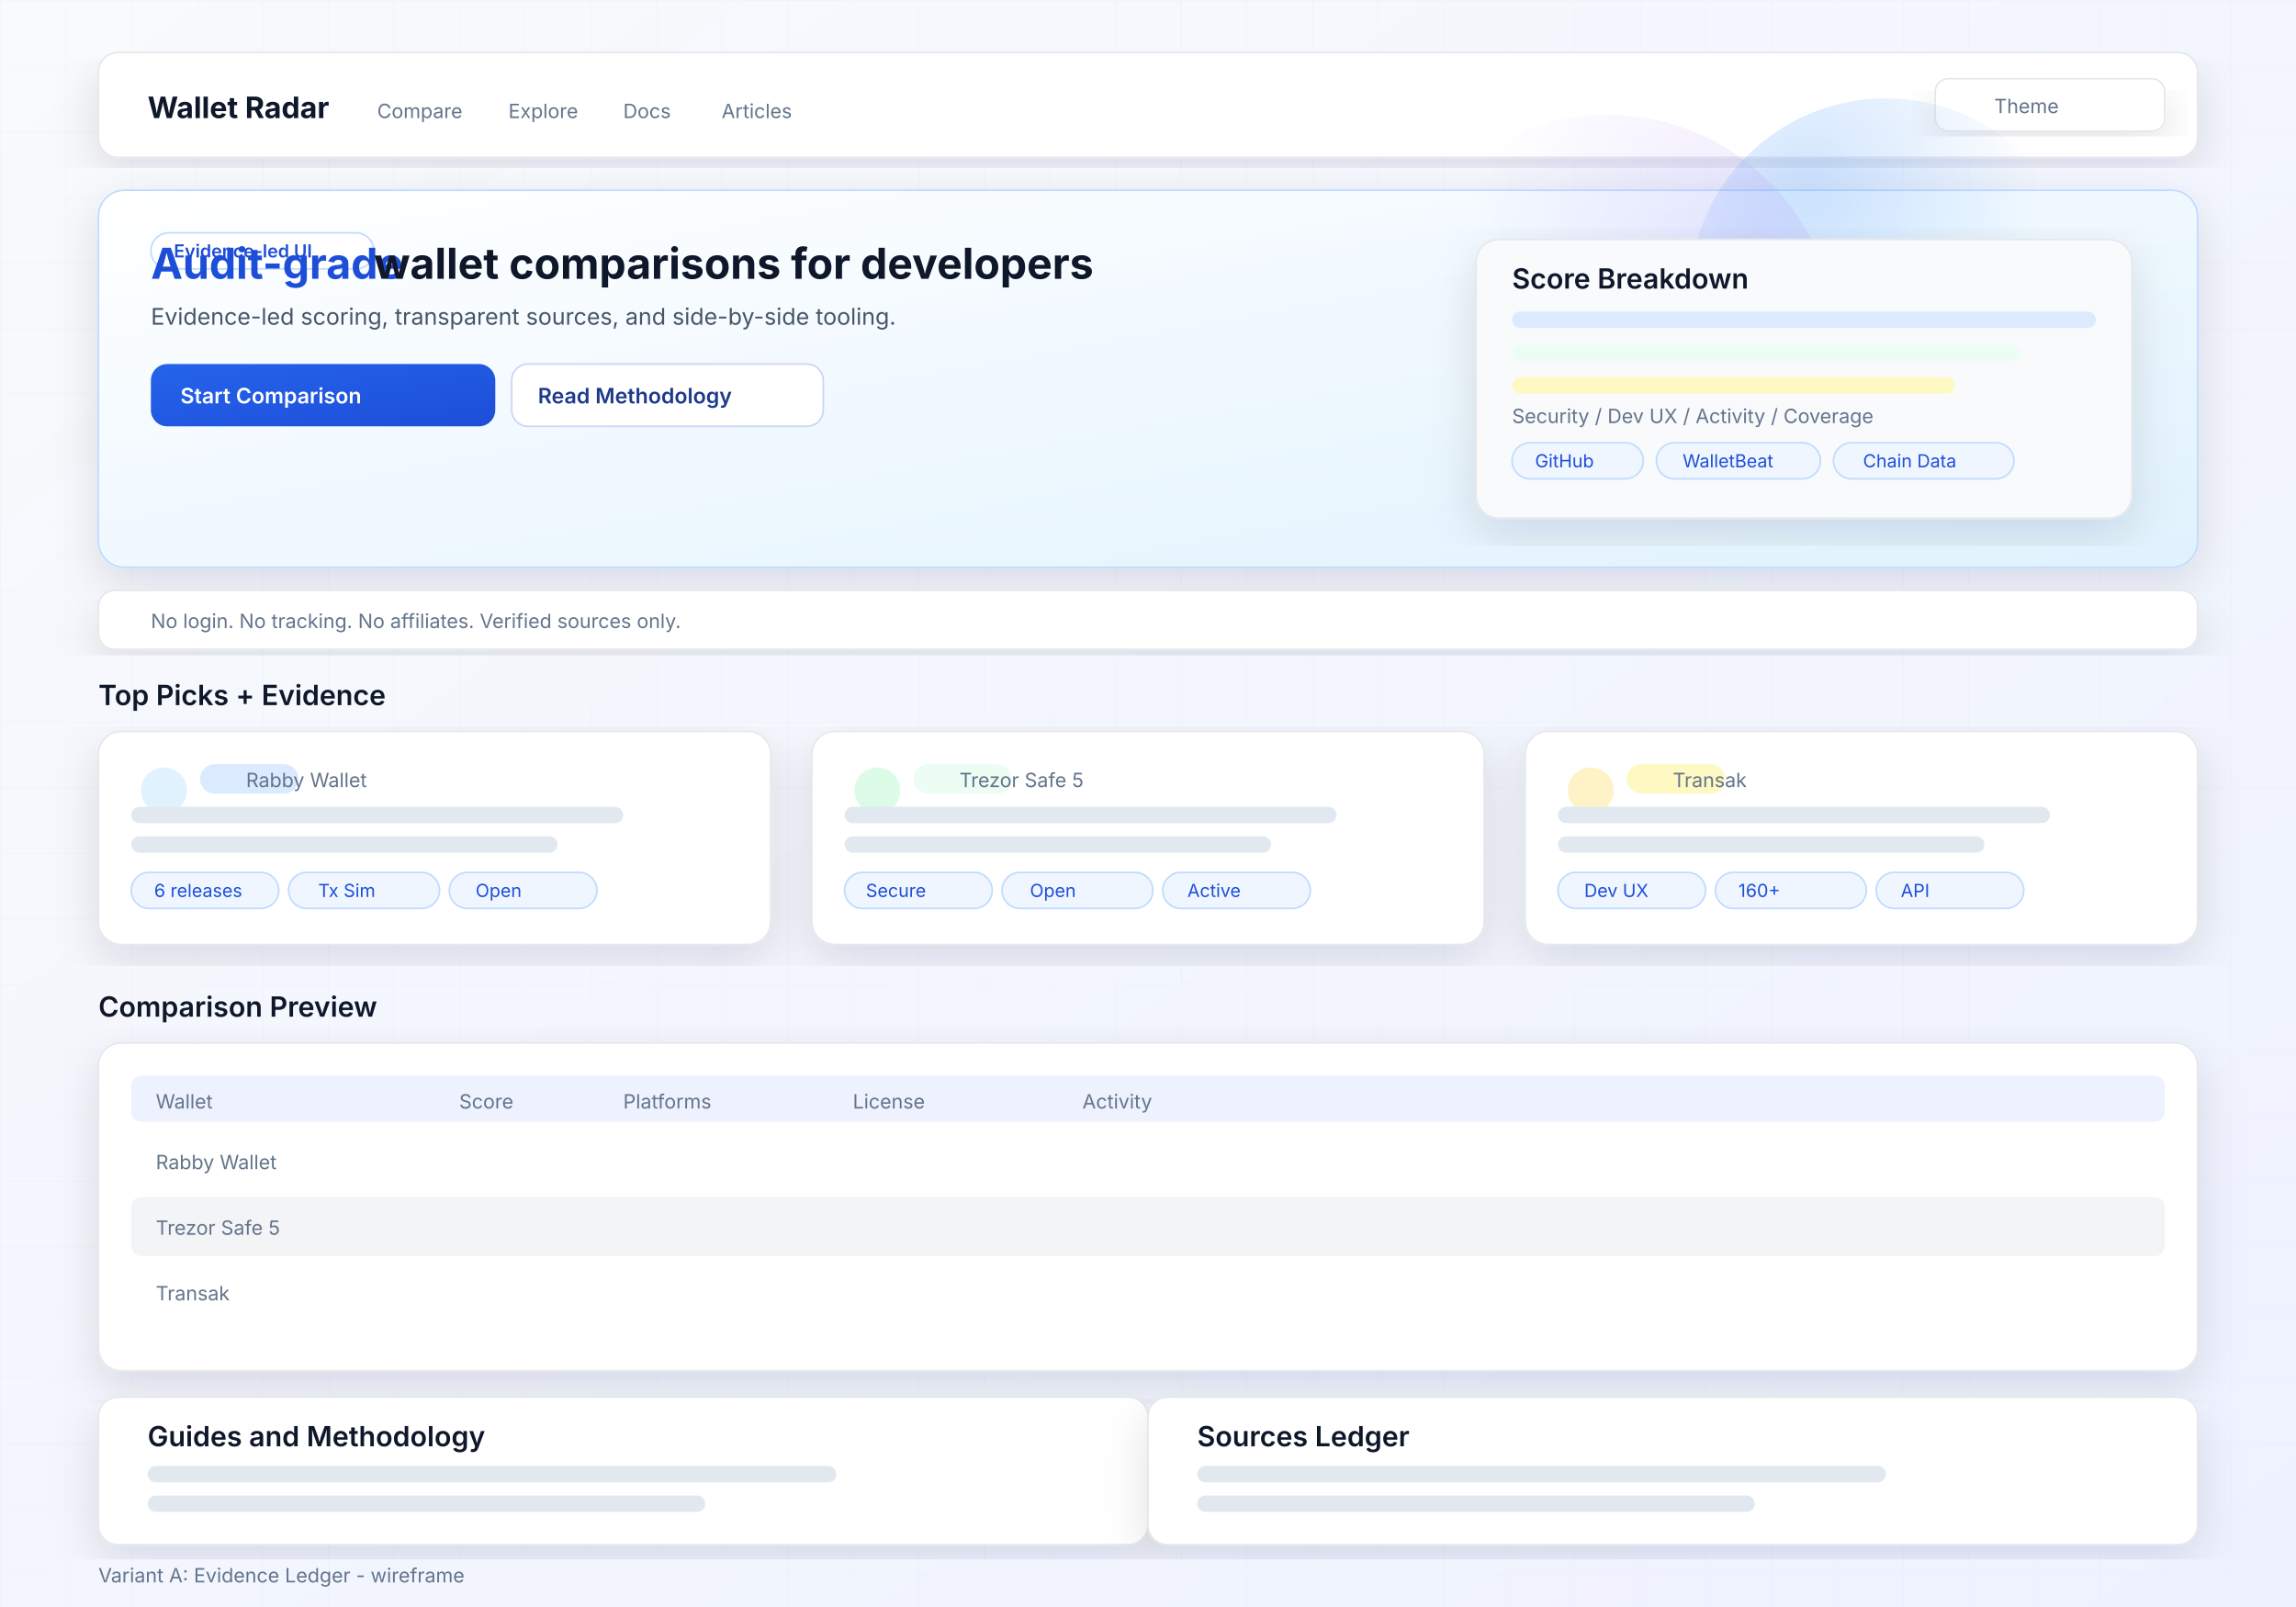
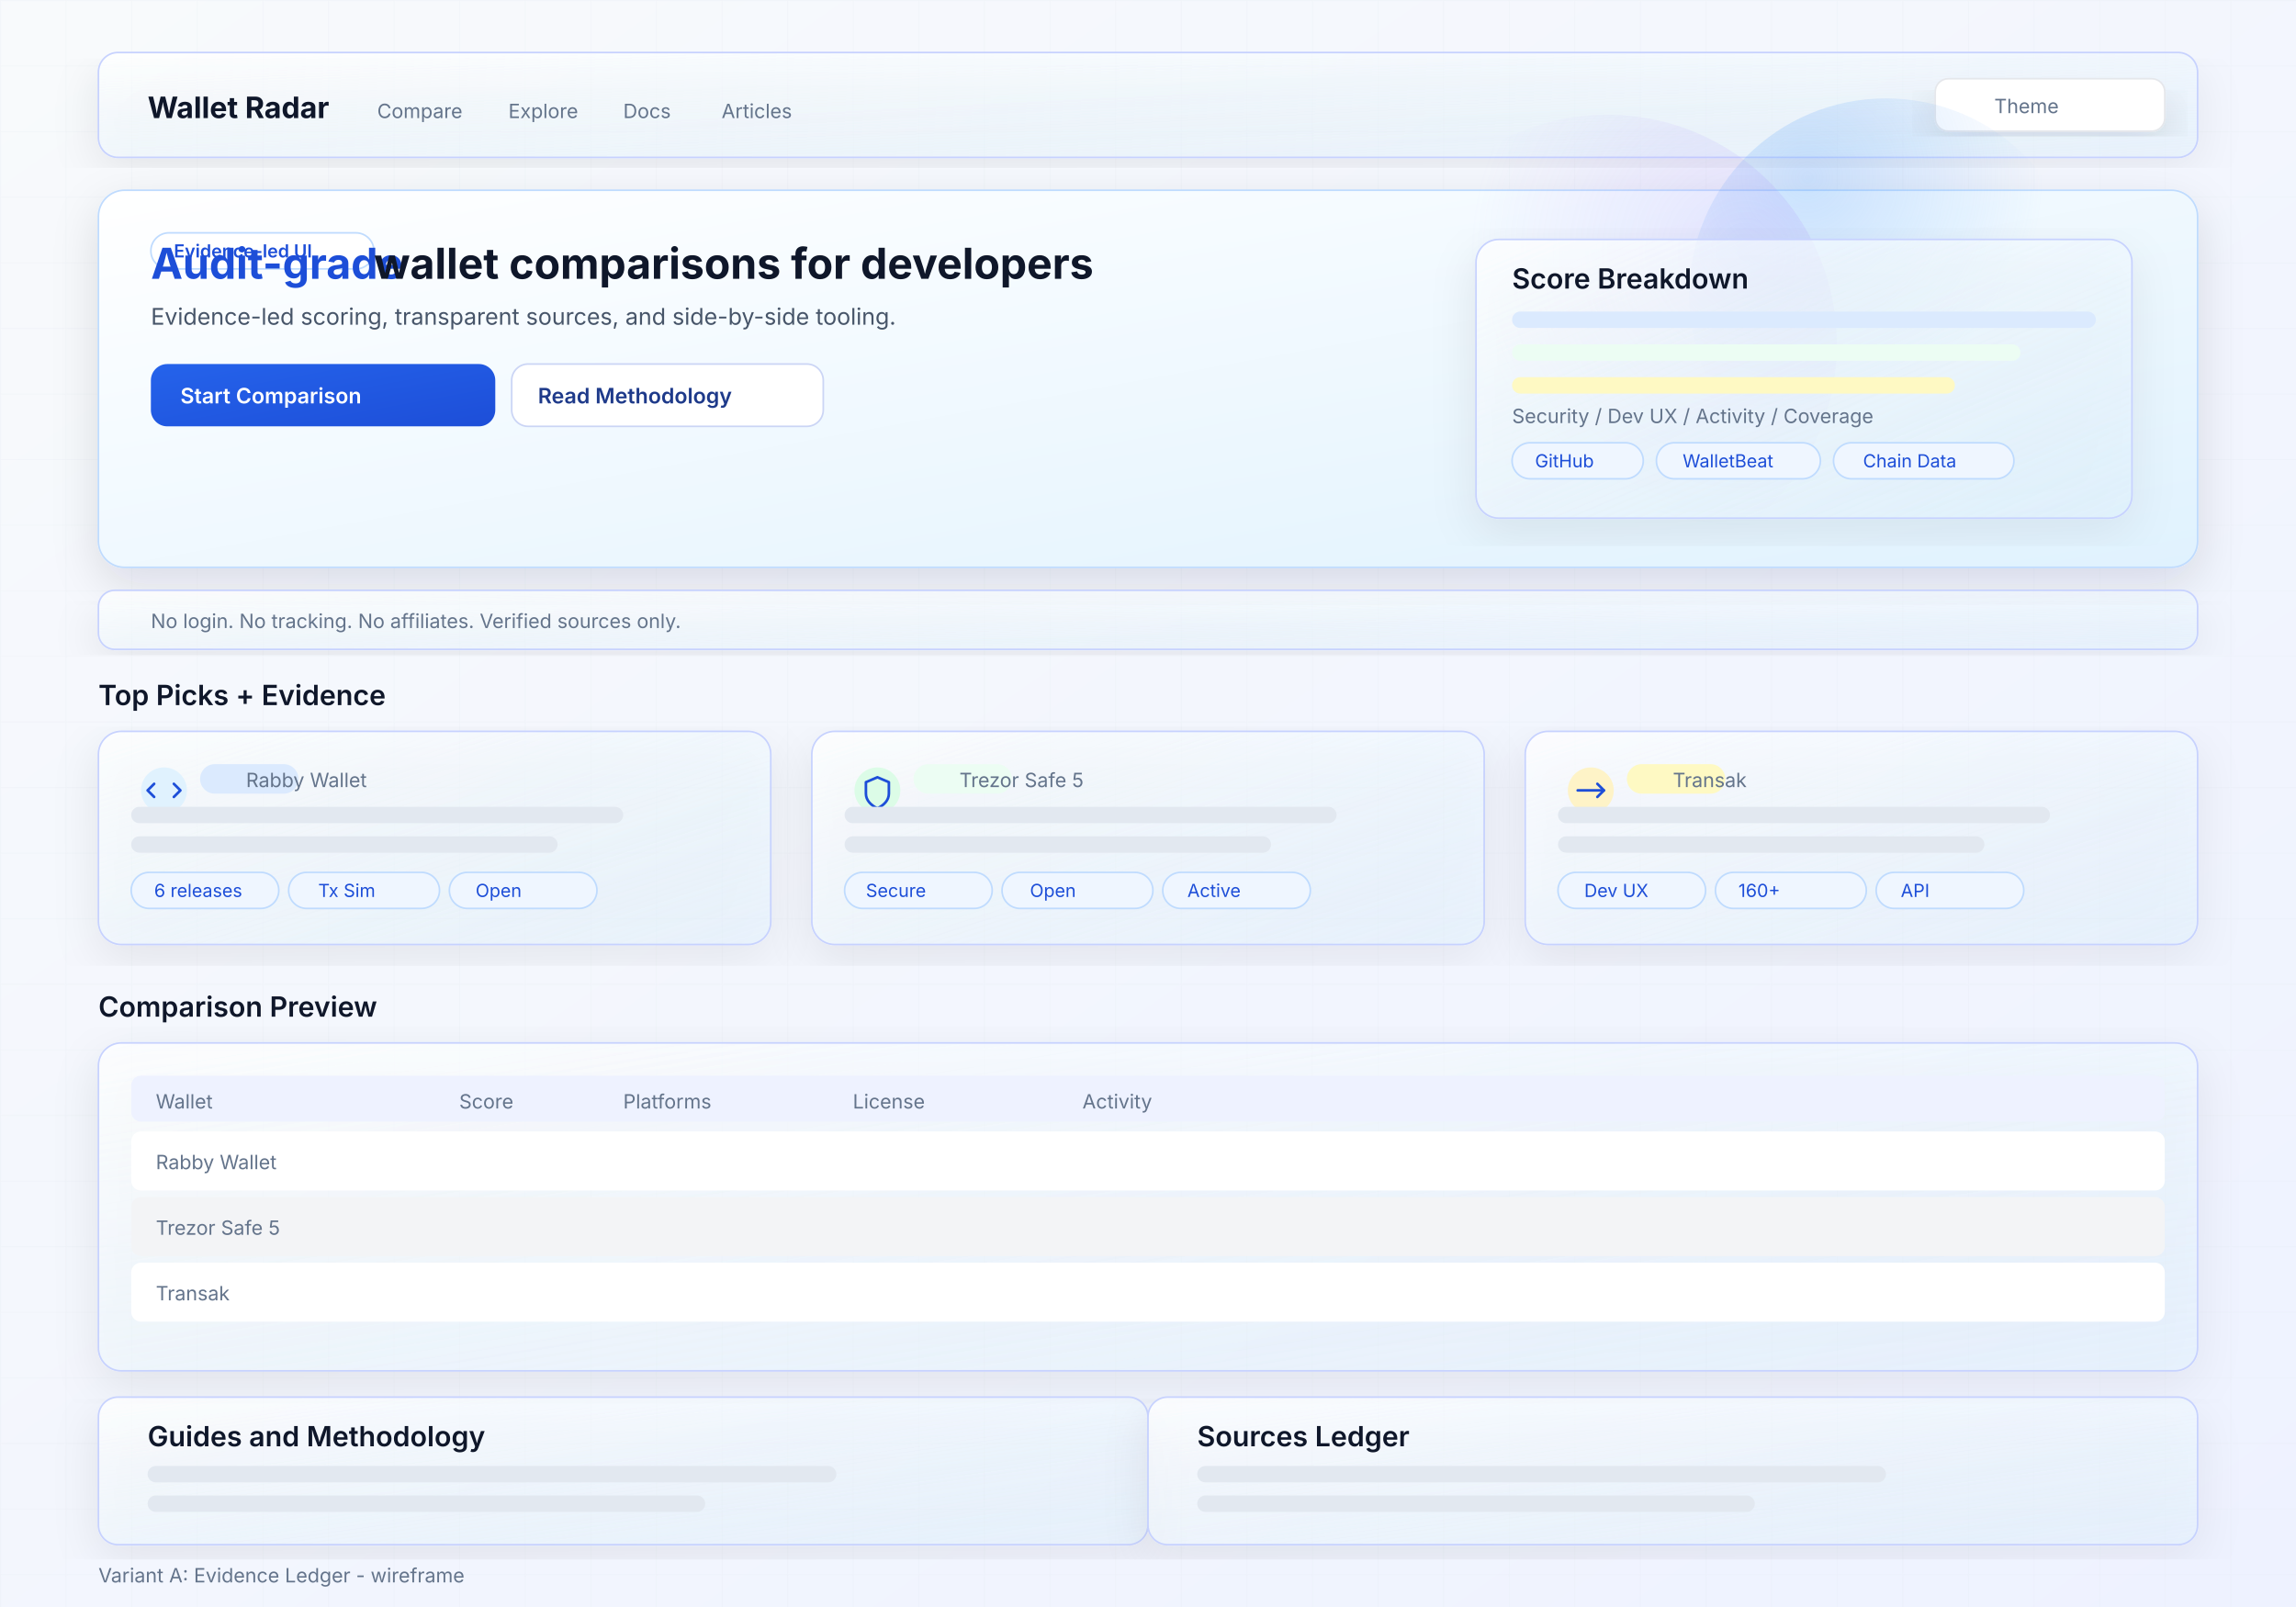
<svg xmlns="http://www.w3.org/2000/svg" width="1400" height="980" viewBox="0 0 1400 980">
  <defs>
    <linearGradient id="bg-gradient" x1="0" y1="0" x2="1" y2="1">
      <stop offset="0%" stop-color="#f8fafc" />
      <stop offset="100%" stop-color="#eef2ff" />
    </linearGradient>
    <linearGradient id="hero-gradient" x1="0" y1="0" x2="1" y2="1">
      <stop offset="0%" stop-color="#ffffff" />
      <stop offset="100%" stop-color="#e0f2fe" />
    </linearGradient>
    <radialGradient id="glow-blue" cx="0.3" cy="0.2" r="0.6">
      <stop offset="0%" stop-color="#60a5fa" stop-opacity="0.28" />
      <stop offset="100%" stop-color="#60a5fa" stop-opacity="0" />
    </radialGradient>
    <radialGradient id="glow-purple" cx="0.8" cy="0.3" r="0.6">
      <stop offset="0%" stop-color="#a78bfa" stop-opacity="0.2" />
      <stop offset="100%" stop-color="#a78bfa" stop-opacity="0" />
    </radialGradient>
    <linearGradient id="cta-gradient" x1="0" y1="0" x2="1" y2="1">
      <stop offset="0%" stop-color="#2563eb" />
      <stop offset="100%" stop-color="#1d4ed8" />
    </linearGradient>
+     <linearGradient id="glass-gradient" x1="0" y1="0" x2="1" y2="1">
+       <stop offset="0%" stop-color="#ffffff" stop-opacity="0.75" />
+       <stop offset="100%" stop-color="#e0f2fe" stop-opacity="0.45" />
+     </linearGradient>
    <pattern id="grid" width="40" height="40" patternUnits="userSpaceOnUse">
      <path d="M40 0H0V40" fill="none" stroke="#e2e8f0" stroke-width="1" />
    </pattern>
    <filter id="card-shadow" x="-10%" y="-10%" width="120%" height="120%">
      <feDropShadow dx="0" dy="10" stdDeviation="14" flood-color="#0f172a" flood-opacity="0.12" />
    </filter>
    <style>
      .bg { fill: url(#bg-gradient); }
      .panel { fill: #ffffff; stroke: #e5e7eb; stroke-width: 1; filter: url(#card-shadow); }
      .panel-soft { fill: #f8fafc; stroke: #e5e7eb; stroke-width: 1; filter: url(#card-shadow); }
      .hero { fill: url(#hero-gradient); stroke: #bfdbfe; stroke-width: 1; filter: url(#card-shadow); }
+       .glass { fill: url(#glass-gradient); stroke: #c7d2fe; stroke-width: 1; filter: url(#card-shadow); }
      .cta-primary { fill: url(#cta-gradient); }
      .cta-secondary { fill: #ffffff; stroke: #cbd5f5; stroke-width: 1; }
      .cta-text { font-size: 13px; font-family: Inter, Arial, sans-serif; fill: #ffffff; font-weight: 600; }
      .cta-secondary-text { font-size: 13px; font-family: Inter, Arial, sans-serif; fill: #1e3a8a; font-weight: 600; }
      .badge { fill: #ffffff; stroke: #bfdbfe; stroke-width: 1; }
      .badge-text { font-size: 11px; font-family: Inter, Arial, sans-serif; fill: #1d4ed8; font-weight: 600; }
+       .icon { stroke: #1d4ed8; stroke-width: 1.6; fill: none; stroke-linecap: round; stroke-linejoin: round; }
      .muted { fill: #e2e8f0; }
      .text { font-family: Inter, Arial, sans-serif; fill: #0f172a; }
      .subtext { font-family: Inter, Arial, sans-serif; fill: #475569; }
      .label { font-size: 12px; font-family: Inter, Arial, sans-serif; fill: #64748b; }
      .title { font-size: 26px; font-weight: 700; font-family: Inter, Arial, sans-serif; fill: #0f172a; }
      .title-accent { font-size: 26px; font-weight: 700; font-family: Inter, Arial, sans-serif; fill: #1d4ed8; }
      .h2 { font-size: 17px; font-weight: 600; font-family: Inter, Arial, sans-serif; fill: #0f172a; }
      .chip { fill: #eff6ff; stroke: #bfdbfe; }
      .chip-text { font-size: 11px; font-family: Inter, Arial, sans-serif; fill: #1d4ed8; }
      .accent { fill: #dbeafe; }
      .accent-2 { fill: #ecfdf3; }
      .accent-3 { fill: #fef9c3; }
      .table-head { fill: #eef2ff; }
      .table-row { fill: #ffffff; }
      .table-row-alt { fill: #f3f4f6; }
      .icon-bg { fill: #e0f2fe; }
      .icon-bg-2 { fill: #dcfce7; }
      .icon-bg-3 { fill: #fef3c7; }
    </style>
  </defs>
  <rect class="bg" x="0" y="0" width="1400" height="980" />
  <rect x="0" y="0" width="1400" height="980" fill="url(#grid)" opacity="0.25" />
-   <rect class="panel" x="60" y="32" width="1280" height="64" rx="12" />
+   <rect class="glass" x="60" y="32" width="1280" height="64" rx="12" />
  <text class="text" x="90" y="72" font-size="18" font-weight="700">Wallet Radar</text>
  <text class="label" x="230" y="72">Compare</text>
  <text class="label" x="310" y="72">Explore</text>
  <text class="label" x="380" y="72">Docs</text>
  <text class="label" x="440" y="72">Articles</text>
  <rect class="panel" x="1180" y="48" width="140" height="32" rx="8" />
  <text class="label" x="1216" y="69">Theme</text>
  <rect class="hero" x="60" y="116" width="1280" height="230" rx="16" />
  <circle cx="1150" cy="180" r="120" fill="url(#glow-blue)" />
  <circle cx="980" cy="210" r="140" fill="url(#glow-purple)" />
  <rect class="badge" x="92" y="142" width="136" height="22" rx="11" />
  <text class="badge-text" x="106" y="157">Evidence-led UI</text>
  <text class="title-accent" x="92" y="170">Audit-grade</text>
  <text class="title" x="228" y="170">wallet comparisons for developers</text>
  <text class="subtext" x="92" y="198" font-size="14">Evidence-led scoring, transparent sources, and side-by-side tooling.</text>
  <rect class="cta-primary" x="92" y="222" width="210" height="38" rx="10" />
  <text class="cta-text" x="110" y="246">Start Comparison</text>
  <rect class="cta-secondary" x="312" y="222" width="190" height="38" rx="10" />
  <text class="cta-secondary-text" x="328" y="246">Read Methodology</text>
-   <rect class="panel-soft" x="900" y="146" width="400" height="170" rx="14" />
+   <rect class="glass" x="900" y="146" width="400" height="170" rx="14" />
  <text class="h2" x="922" y="176">Score Breakdown</text>
  <rect class="accent" x="922" y="190" width="356" height="10" rx="5" />
  <rect class="accent-2" x="922" y="210" width="310" height="10" rx="5" />
  <rect class="accent-3" x="922" y="230" width="270" height="10" rx="5" />
  <text class="label" x="922" y="258">Security / Dev UX / Activity / Coverage</text>
  <rect class="chip" x="922" y="270" width="80" height="22" rx="11" />
  <text class="chip-text" x="936" y="285">GitHub</text>
  <rect class="chip" x="1010" y="270" width="100" height="22" rx="11" />
  <text class="chip-text" x="1026" y="285">WalletBeat</text>
  <rect class="chip" x="1118" y="270" width="110" height="22" rx="11" />
  <text class="chip-text" x="1136" y="285">Chain Data</text>
-   <rect class="panel" x="60" y="360" width="1280" height="36" rx="10" />
+   <rect class="glass" x="60" y="360" width="1280" height="36" rx="10" />
  <text class="label" x="92" y="383">No login. No tracking. No affiliates. Verified sources only.</text>
  <text class="h2" x="60" y="430">Top Picks + Evidence</text>
-   <rect class="panel" x="60" y="446" width="410" height="130" rx="14" />
+   <rect class="glass" x="60" y="446" width="410" height="130" rx="14" />
  <circle class="icon-bg" cx="100" cy="482" r="14" />
+   <path class="icon" d="M94 478 L90 482 L94 486" />
+   <path class="icon" d="M106 478 L110 482 L106 486" />
  <rect class="accent" x="122" y="466" width="60" height="18" rx="9" />
  <text class="label" x="150" y="480">Rabby Wallet</text>
  <rect class="muted" x="80" y="492" width="300" height="10" rx="5" />
  <rect class="muted" x="80" y="510" width="260" height="10" rx="5" />
  <rect class="chip" x="80" y="532" width="90" height="22" rx="11" />
  <text class="chip-text" x="94" y="547">6 releases</text>
  <rect class="chip" x="176" y="532" width="92" height="22" rx="11" />
  <text class="chip-text" x="194" y="547">Tx Sim</text>
  <rect class="chip" x="274" y="532" width="90" height="22" rx="11" />
  <text class="chip-text" x="290" y="547">Open</text>
-   <rect class="panel" x="495" y="446" width="410" height="130" rx="14" />
+   <rect class="glass" x="495" y="446" width="410" height="130" rx="14" />
  <circle class="icon-bg-2" cx="535" cy="482" r="14" />
+   <path class="icon" d="M535 474 L542 477 V484 C542 488 539 491 535 493 C531 491 528 488 528 484 V477 Z" />
  <rect class="accent-2" x="557" y="466" width="60" height="18" rx="9" />
  <text class="label" x="585" y="480">Trezor Safe 5</text>
  <rect class="muted" x="515" y="492" width="300" height="10" rx="5" />
  <rect class="muted" x="515" y="510" width="260" height="10" rx="5" />
  <rect class="chip" x="515" y="532" width="90" height="22" rx="11" />
  <text class="chip-text" x="528" y="547">Secure</text>
  <rect class="chip" x="611" y="532" width="92" height="22" rx="11" />
  <text class="chip-text" x="628" y="547">Open</text>
  <rect class="chip" x="709" y="532" width="90" height="22" rx="11" />
  <text class="chip-text" x="724" y="547">Active</text>
-   <rect class="panel" x="930" y="446" width="410" height="130" rx="14" />
+   <rect class="glass" x="930" y="446" width="410" height="130" rx="14" />
  <circle class="icon-bg-3" cx="970" cy="482" r="14" />
+   <path class="icon" d="M962 482 H978" />
+   <path class="icon" d="M974 478 L978 482 L974 486" />
  <rect class="accent-3" x="992" y="466" width="60" height="18" rx="9" />
  <text class="label" x="1020" y="480">Transak</text>
  <rect class="muted" x="950" y="492" width="300" height="10" rx="5" />
  <rect class="muted" x="950" y="510" width="260" height="10" rx="5" />
  <rect class="chip" x="950" y="532" width="90" height="22" rx="11" />
  <text class="chip-text" x="966" y="547">Dev UX</text>
  <rect class="chip" x="1046" y="532" width="92" height="22" rx="11" />
  <text class="chip-text" x="1060" y="547">160+</text>
  <rect class="chip" x="1144" y="532" width="90" height="22" rx="11" />
  <text class="chip-text" x="1159" y="547">API</text>
  <text class="h2" x="60" y="620">Comparison Preview</text>
-   <rect class="panel" x="60" y="636" width="1280" height="200" rx="14" />
+   <rect class="glass" x="60" y="636" width="1280" height="200" rx="14" />
  <rect class="table-head" x="80" y="656" width="1240" height="28" rx="6" />
  <text class="label" x="95" y="676">Wallet</text>
  <text class="label" x="280" y="676">Score</text>
  <text class="label" x="380" y="676">Platforms</text>
  <text class="label" x="520" y="676">License</text>
  <text class="label" x="660" y="676">Activity</text>
  <rect class="table-row" x="80" y="690" width="1240" height="36" rx="6" />
  <rect class="table-row-alt" x="80" y="730" width="1240" height="36" rx="6" />
  <rect class="table-row" x="80" y="770" width="1240" height="36" rx="6" />
  <text class="label" x="95" y="713">Rabby Wallet</text>
  <text class="label" x="95" y="753">Trezor Safe 5</text>
  <text class="label" x="95" y="793">Transak</text>
-   <rect class="panel" x="60" y="852" width="640" height="90" rx="12" />
+   <rect class="glass" x="60" y="852" width="640" height="90" rx="12" />
  <text class="h2" x="90" y="882">Guides and Methodology</text>
  <rect class="muted" x="90" y="894" width="420" height="10" rx="5" />
  <rect class="muted" x="90" y="912" width="340" height="10" rx="5" />
-   <rect class="panel" x="700" y="852" width="640" height="90" rx="12" />
+   <rect class="glass" x="700" y="852" width="640" height="90" rx="12" />
  <text class="h2" x="730" y="882">Sources Ledger</text>
  <rect class="muted" x="730" y="894" width="420" height="10" rx="5" />
  <rect class="muted" x="730" y="912" width="340" height="10" rx="5" />
  <text class="label" x="60" y="965">Variant A: Evidence Ledger - wireframe</text>
</svg>
